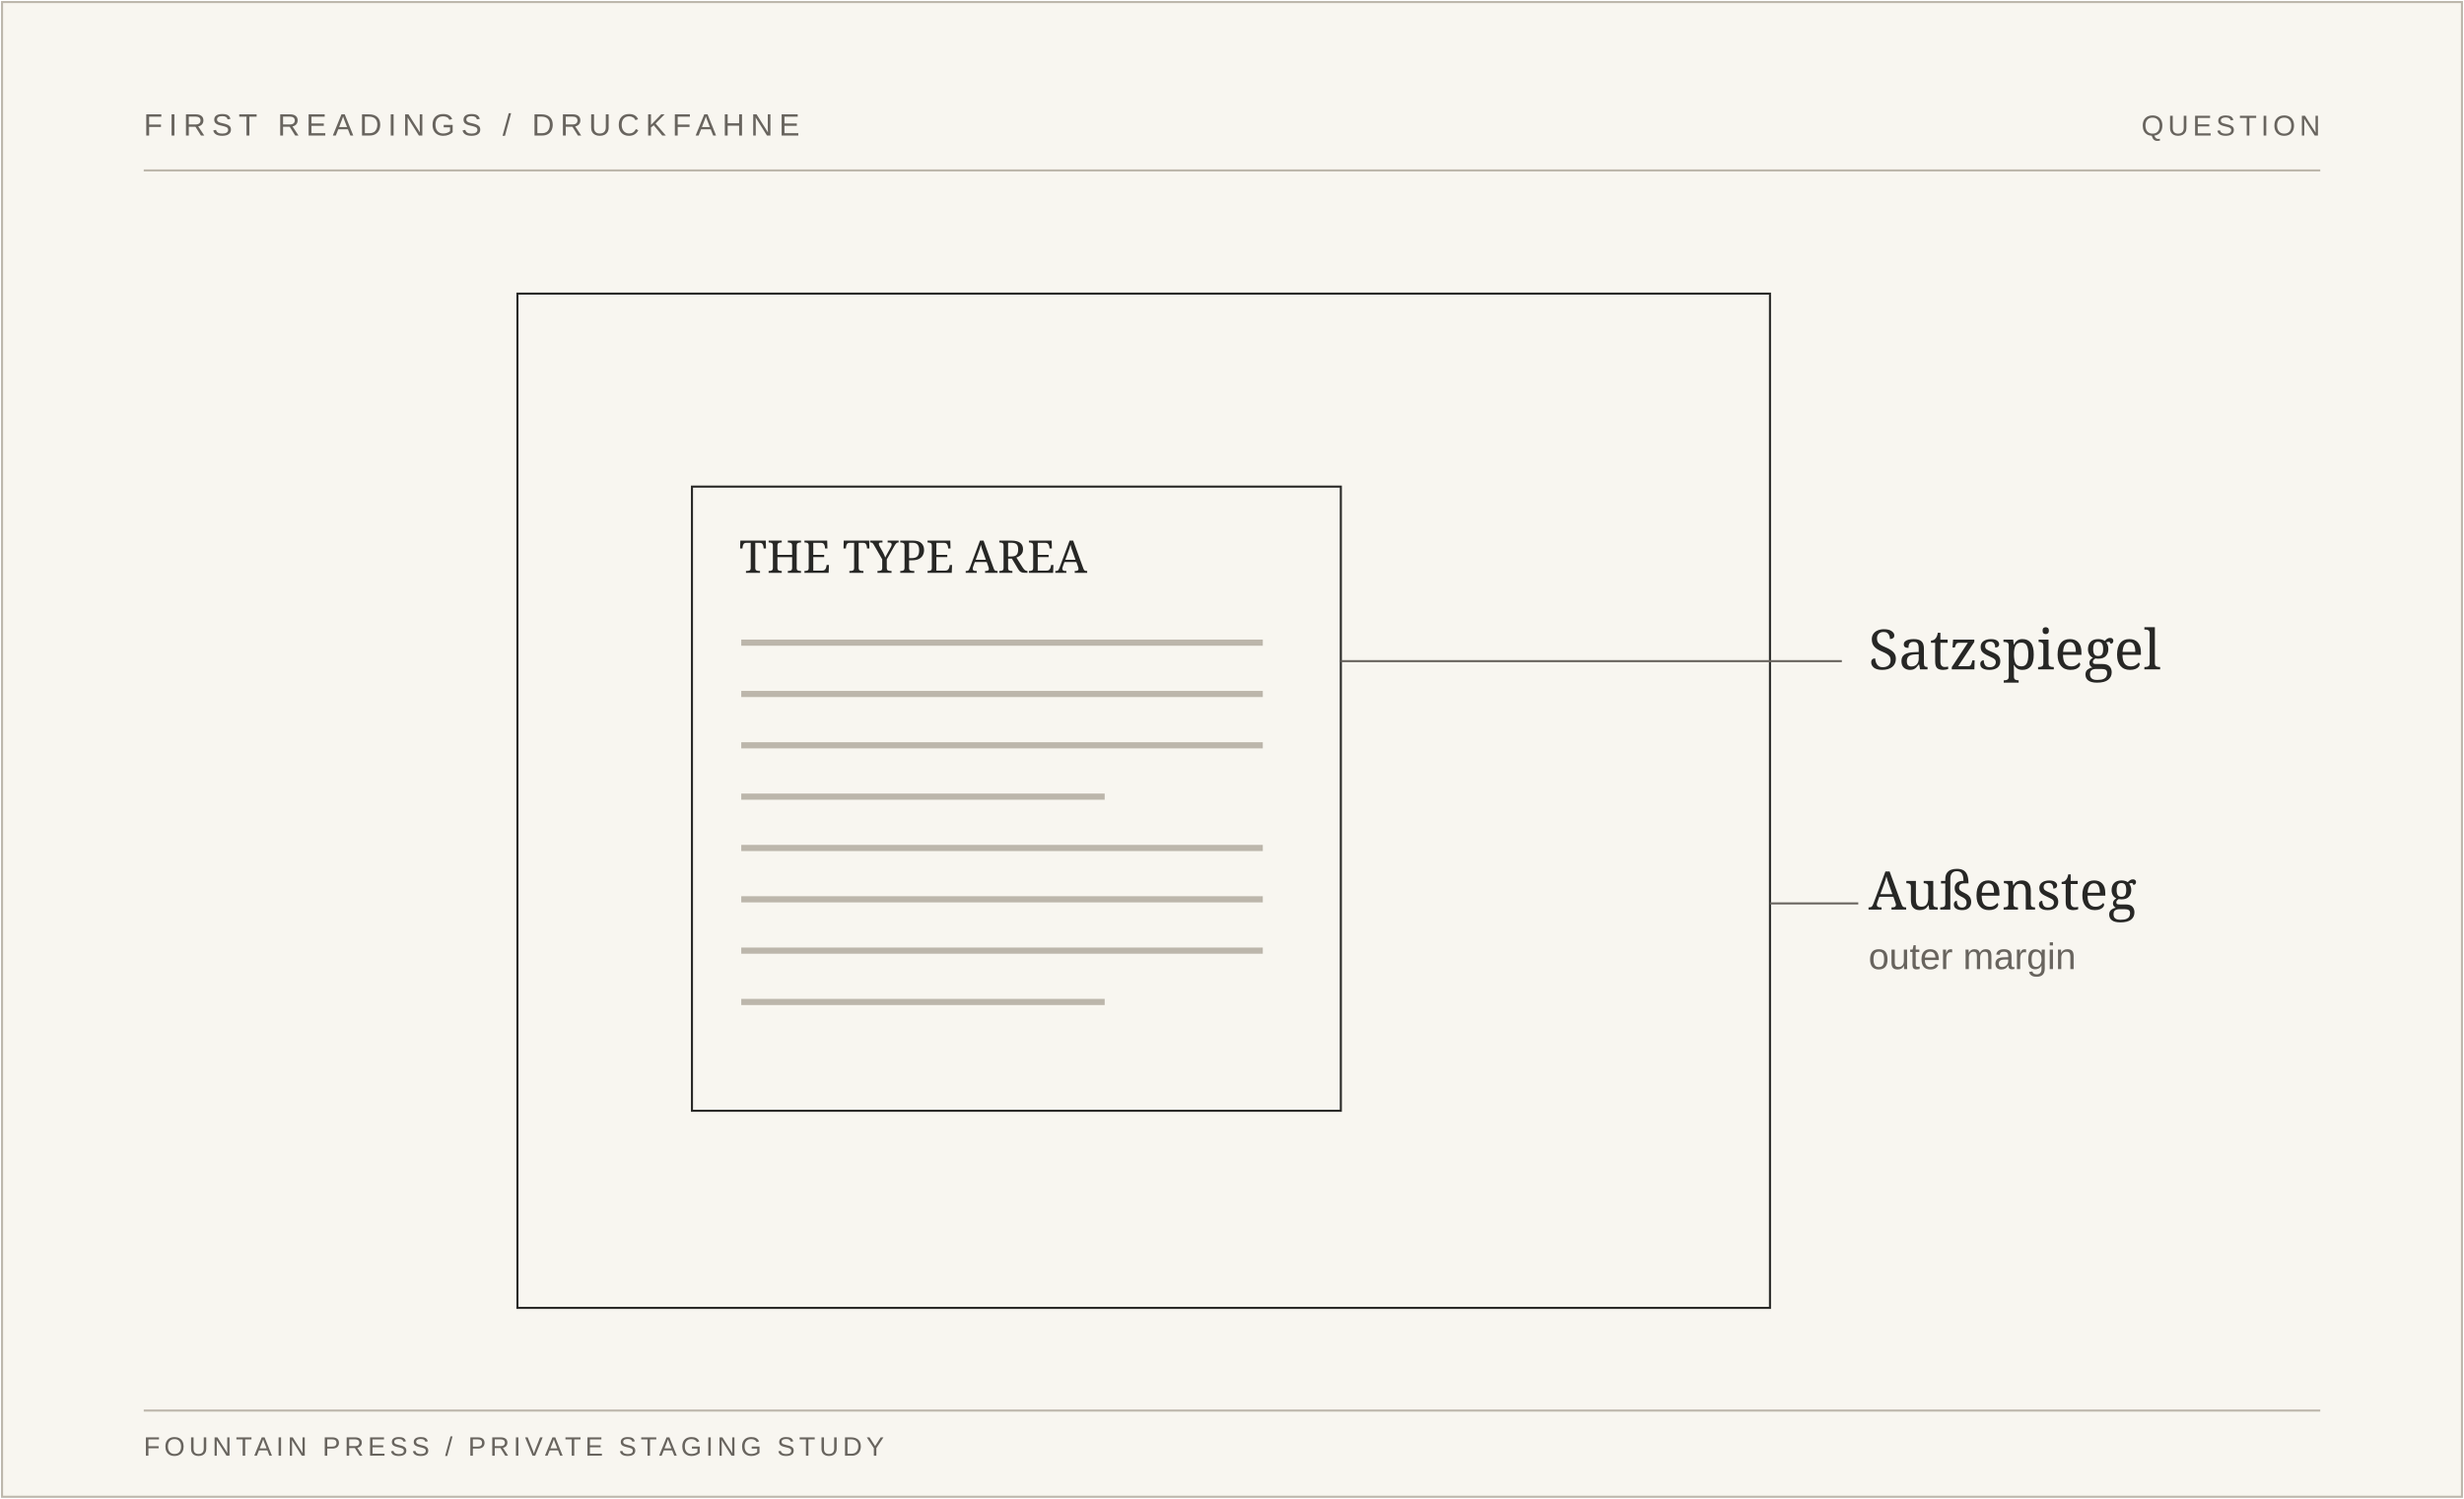
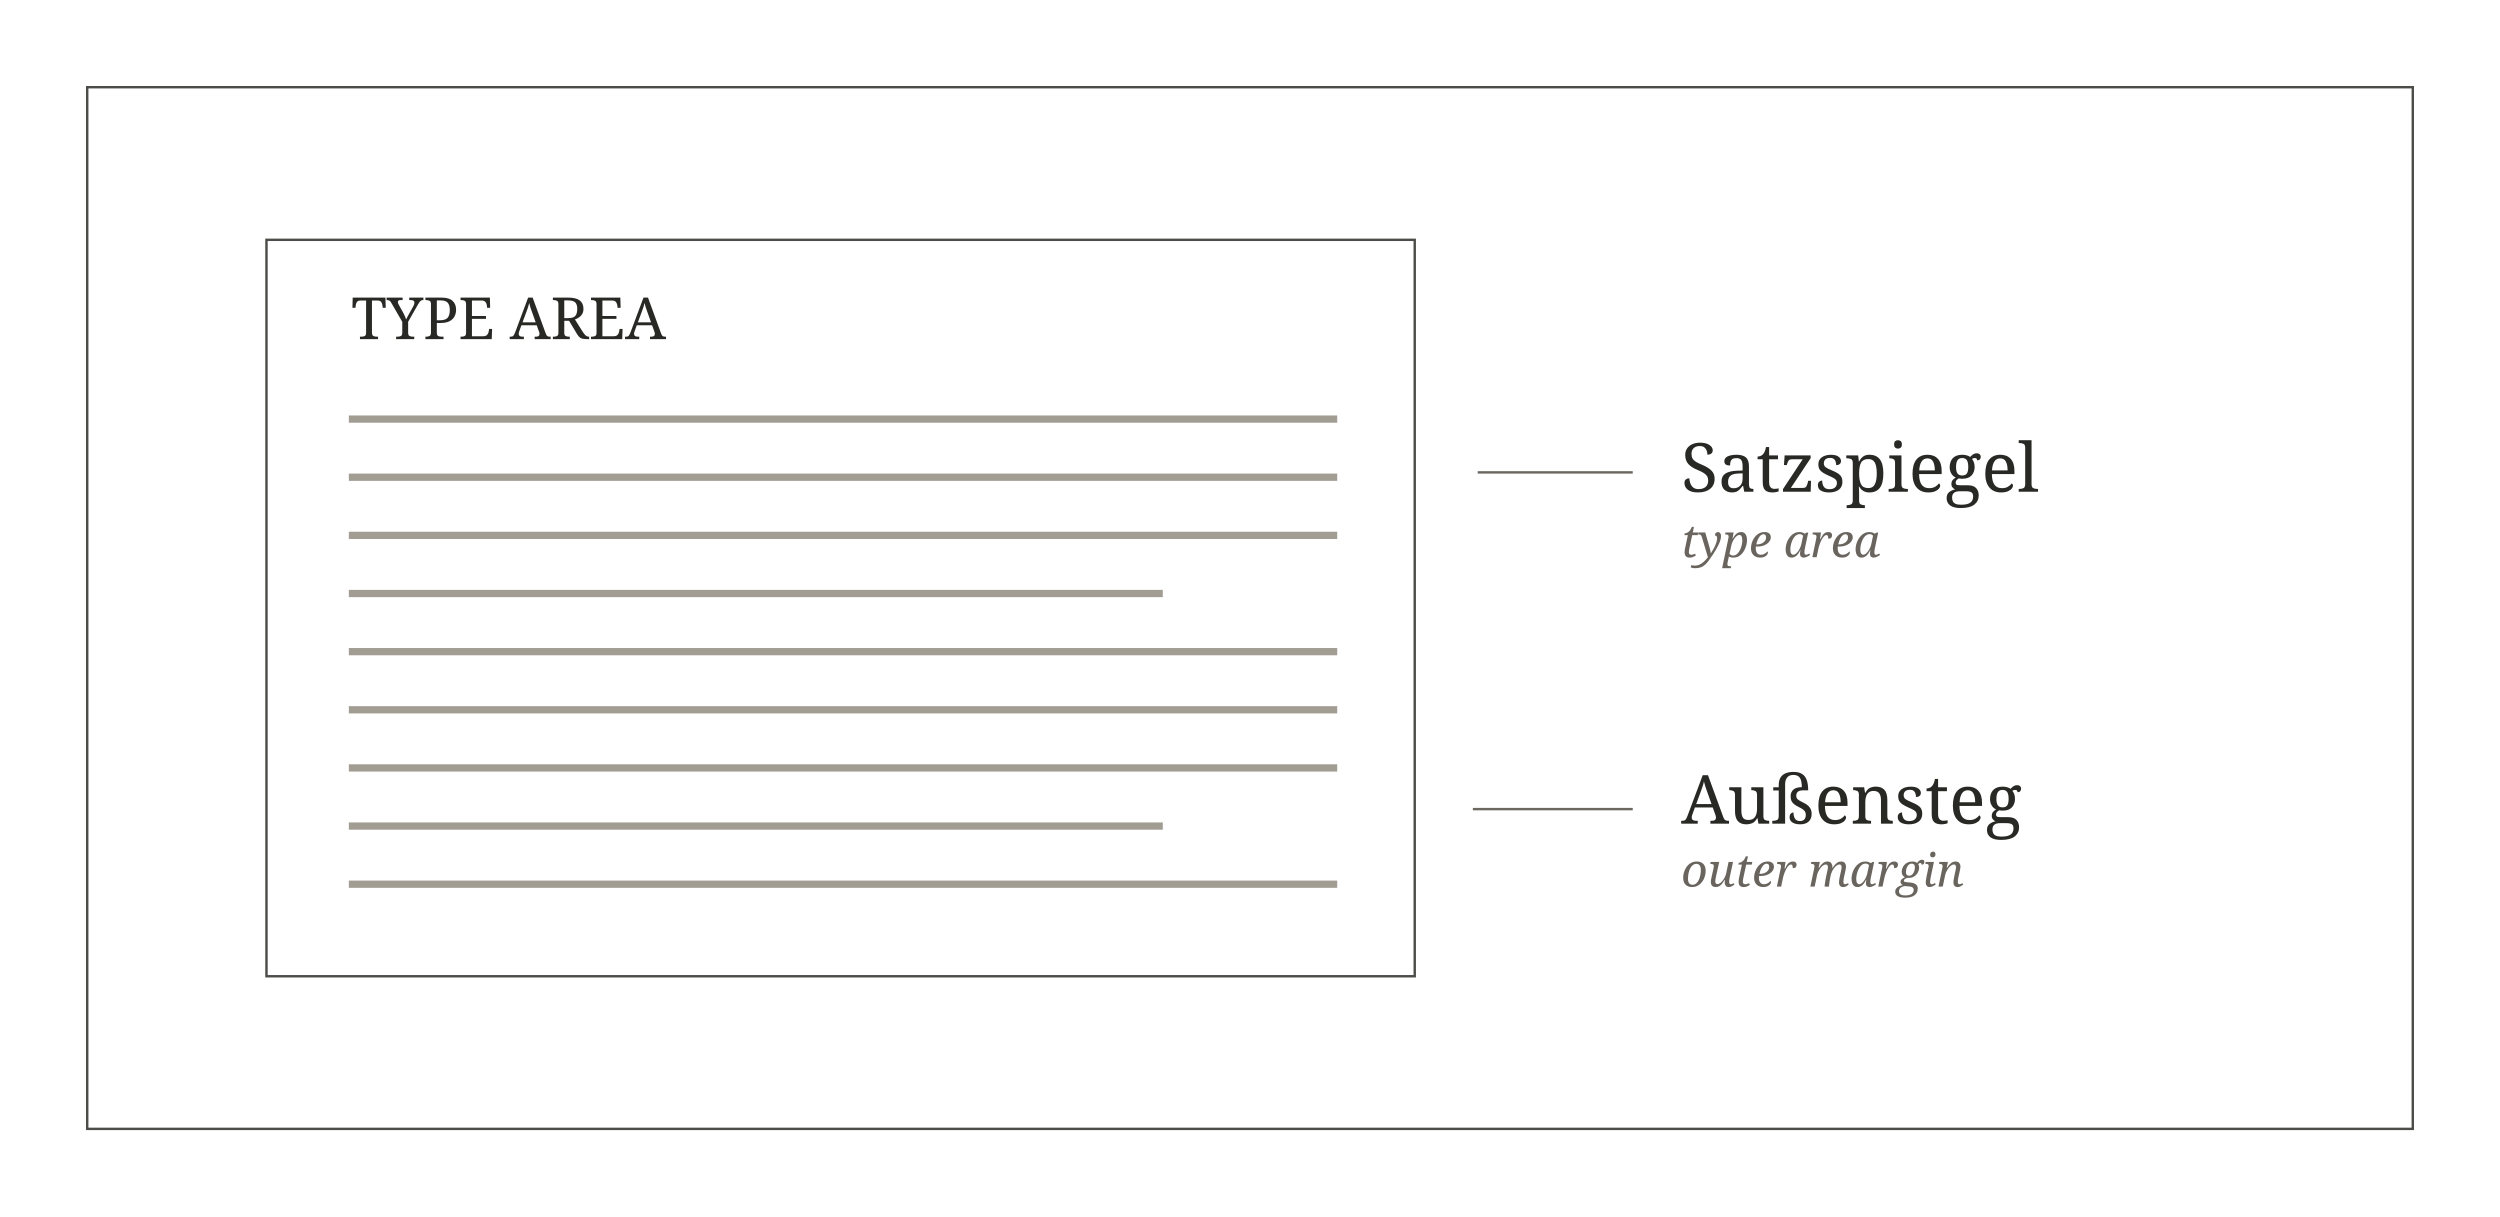
- <svg xmlns="http://www.w3.org/2000/svg" viewBox="0 0 1200 730" width="1200" height="730" role="img">
-   <rect x="1" y="1" width="1198" height="728" fill="#f8f6f0" stroke="#bcb6ab" stroke-width="1" />
-   <text x="70" y="66" font-family="Arial" font-size="15" fill="#68645e" font-weight="normal" text-anchor="start" letter-spacing="3">FIRST READINGS    /    DRUCKFAHNE</text>
-   <line x1="70" y1="83" x2="1130" y2="83" stroke="#bcb6ab" stroke-width="1" />
-   <text x="1130" y="66" font-family="Arial" font-size="14" fill="#68645e" font-weight="normal" text-anchor="end" letter-spacing="2">QUESTION</text>
-   <rect x="252" y="143" width="610" height="494" fill="none" stroke="#272725" stroke-width="1" />
-   <rect x="337" y="237" width="316" height="304" fill="none" stroke="#272725" stroke-width="1" />
-   <text x="360" y="279" font-family="Georgia" font-size="22" fill="#272725" font-weight="normal" text-anchor="start">THE TYPE AREA</text>
-   <text x="910" y="326" font-family="Georgia" font-size="27" fill="#272725" font-weight="normal" text-anchor="start">Satzspiegel</text>
-   <line x1="653" y1="322" x2="897" y2="322" stroke="#68645e" stroke-width="1" />
-   <text x="910" y="443" font-family="Georgia" font-size="26" fill="#272725" font-weight="normal" text-anchor="start">Außensteg</text>
-   <line x1="862" y1="440" x2="905" y2="440" stroke="#68645e" stroke-width="1" />
-   <text x="910" y="472" font-family="Arial" font-size="18" fill="#68645e" font-weight="normal" text-anchor="start">outer margin</text>
-   <line x1="361" y1="313" x2="615" y2="313" stroke="#bcb6ab" stroke-width="3" />
-   <line x1="361" y1="338" x2="615" y2="338" stroke="#bcb6ab" stroke-width="3" />
-   <line x1="361" y1="363" x2="615" y2="363" stroke="#bcb6ab" stroke-width="3" />
-   <line x1="361" y1="388" x2="538" y2="388" stroke="#bcb6ab" stroke-width="3" />
-   <line x1="361" y1="413" x2="615" y2="413" stroke="#bcb6ab" stroke-width="3" />
-   <line x1="361" y1="438" x2="615" y2="438" stroke="#bcb6ab" stroke-width="3" />
-   <line x1="361" y1="463" x2="615" y2="463" stroke="#bcb6ab" stroke-width="3" />
-   <line x1="361" y1="488" x2="538" y2="488" stroke="#bcb6ab" stroke-width="3" />
-   <line x1="70" y1="687" x2="1130" y2="687" stroke="#bcb6ab" stroke-width="1" />
-   <text x="70" y="709" font-family="Arial" font-size="13" fill="#68645e" font-weight="normal" text-anchor="start" letter-spacing="2">FOUNTAIN PRESS  /  PRIVATE STAGING STUDY</text>
+ <svg xmlns="http://www.w3.org/2000/svg" viewBox="84 114 1032 502" width="1032" height="502" role="img">
+   <g id="composition">
+     <rect x="120" y="150" width="960" height="430" fill="none" stroke="#4c4c48" stroke-width="1" />
+     <rect x="194" y="213" width="474" height="304" fill="none" stroke="#4c4c48" stroke-width="1" />
+     <text x="229" y="254" font-family="Georgia" font-size="24" fill="#282824">TYPE AREA</text>
+     <line x1="228" y1="287" x2="636" y2="287" stroke="#a29d93" stroke-width="3" />
+     <line x1="228" y1="311" x2="636" y2="311" stroke="#a29d93" stroke-width="3" />
+     <line x1="228" y1="335" x2="636" y2="335" stroke="#a29d93" stroke-width="3" />
+     <line x1="228" y1="359" x2="564" y2="359" stroke="#a29d93" stroke-width="3" />
+     <line x1="228" y1="383" x2="636" y2="383" stroke="#a29d93" stroke-width="3" />
+     <line x1="228" y1="407" x2="636" y2="407" stroke="#a29d93" stroke-width="3" />
+     <line x1="228" y1="431" x2="636" y2="431" stroke="#a29d93" stroke-width="3" />
+     <line x1="228" y1="455" x2="564" y2="455" stroke="#a29d93" stroke-width="3" />
+     <line x1="228" y1="479" x2="636" y2="479" stroke="#a29d93" stroke-width="3" />
+     <line x1="694" y1="309" x2="758" y2="309" stroke="#6c6760" stroke-width="1" />
+     <text x="778" y="317" font-family="Georgia" font-size="28" fill="#282824">Satzspiegel</text>
+     <text x="778" y="344" font-family="Georgia" font-size="19" fill="#69645d" font-style="italic">type area</text>
+     <line x1="692" y1="448" x2="758" y2="448" stroke="#6c6760" stroke-width="1" />
+     <text x="778" y="454" font-family="Georgia" font-size="28" fill="#282824">Außensteg</text>
+     <text x="778" y="480" font-family="Georgia" font-size="19" fill="#69645d" font-style="italic">outer margin</text>
+   </g>
</svg>
